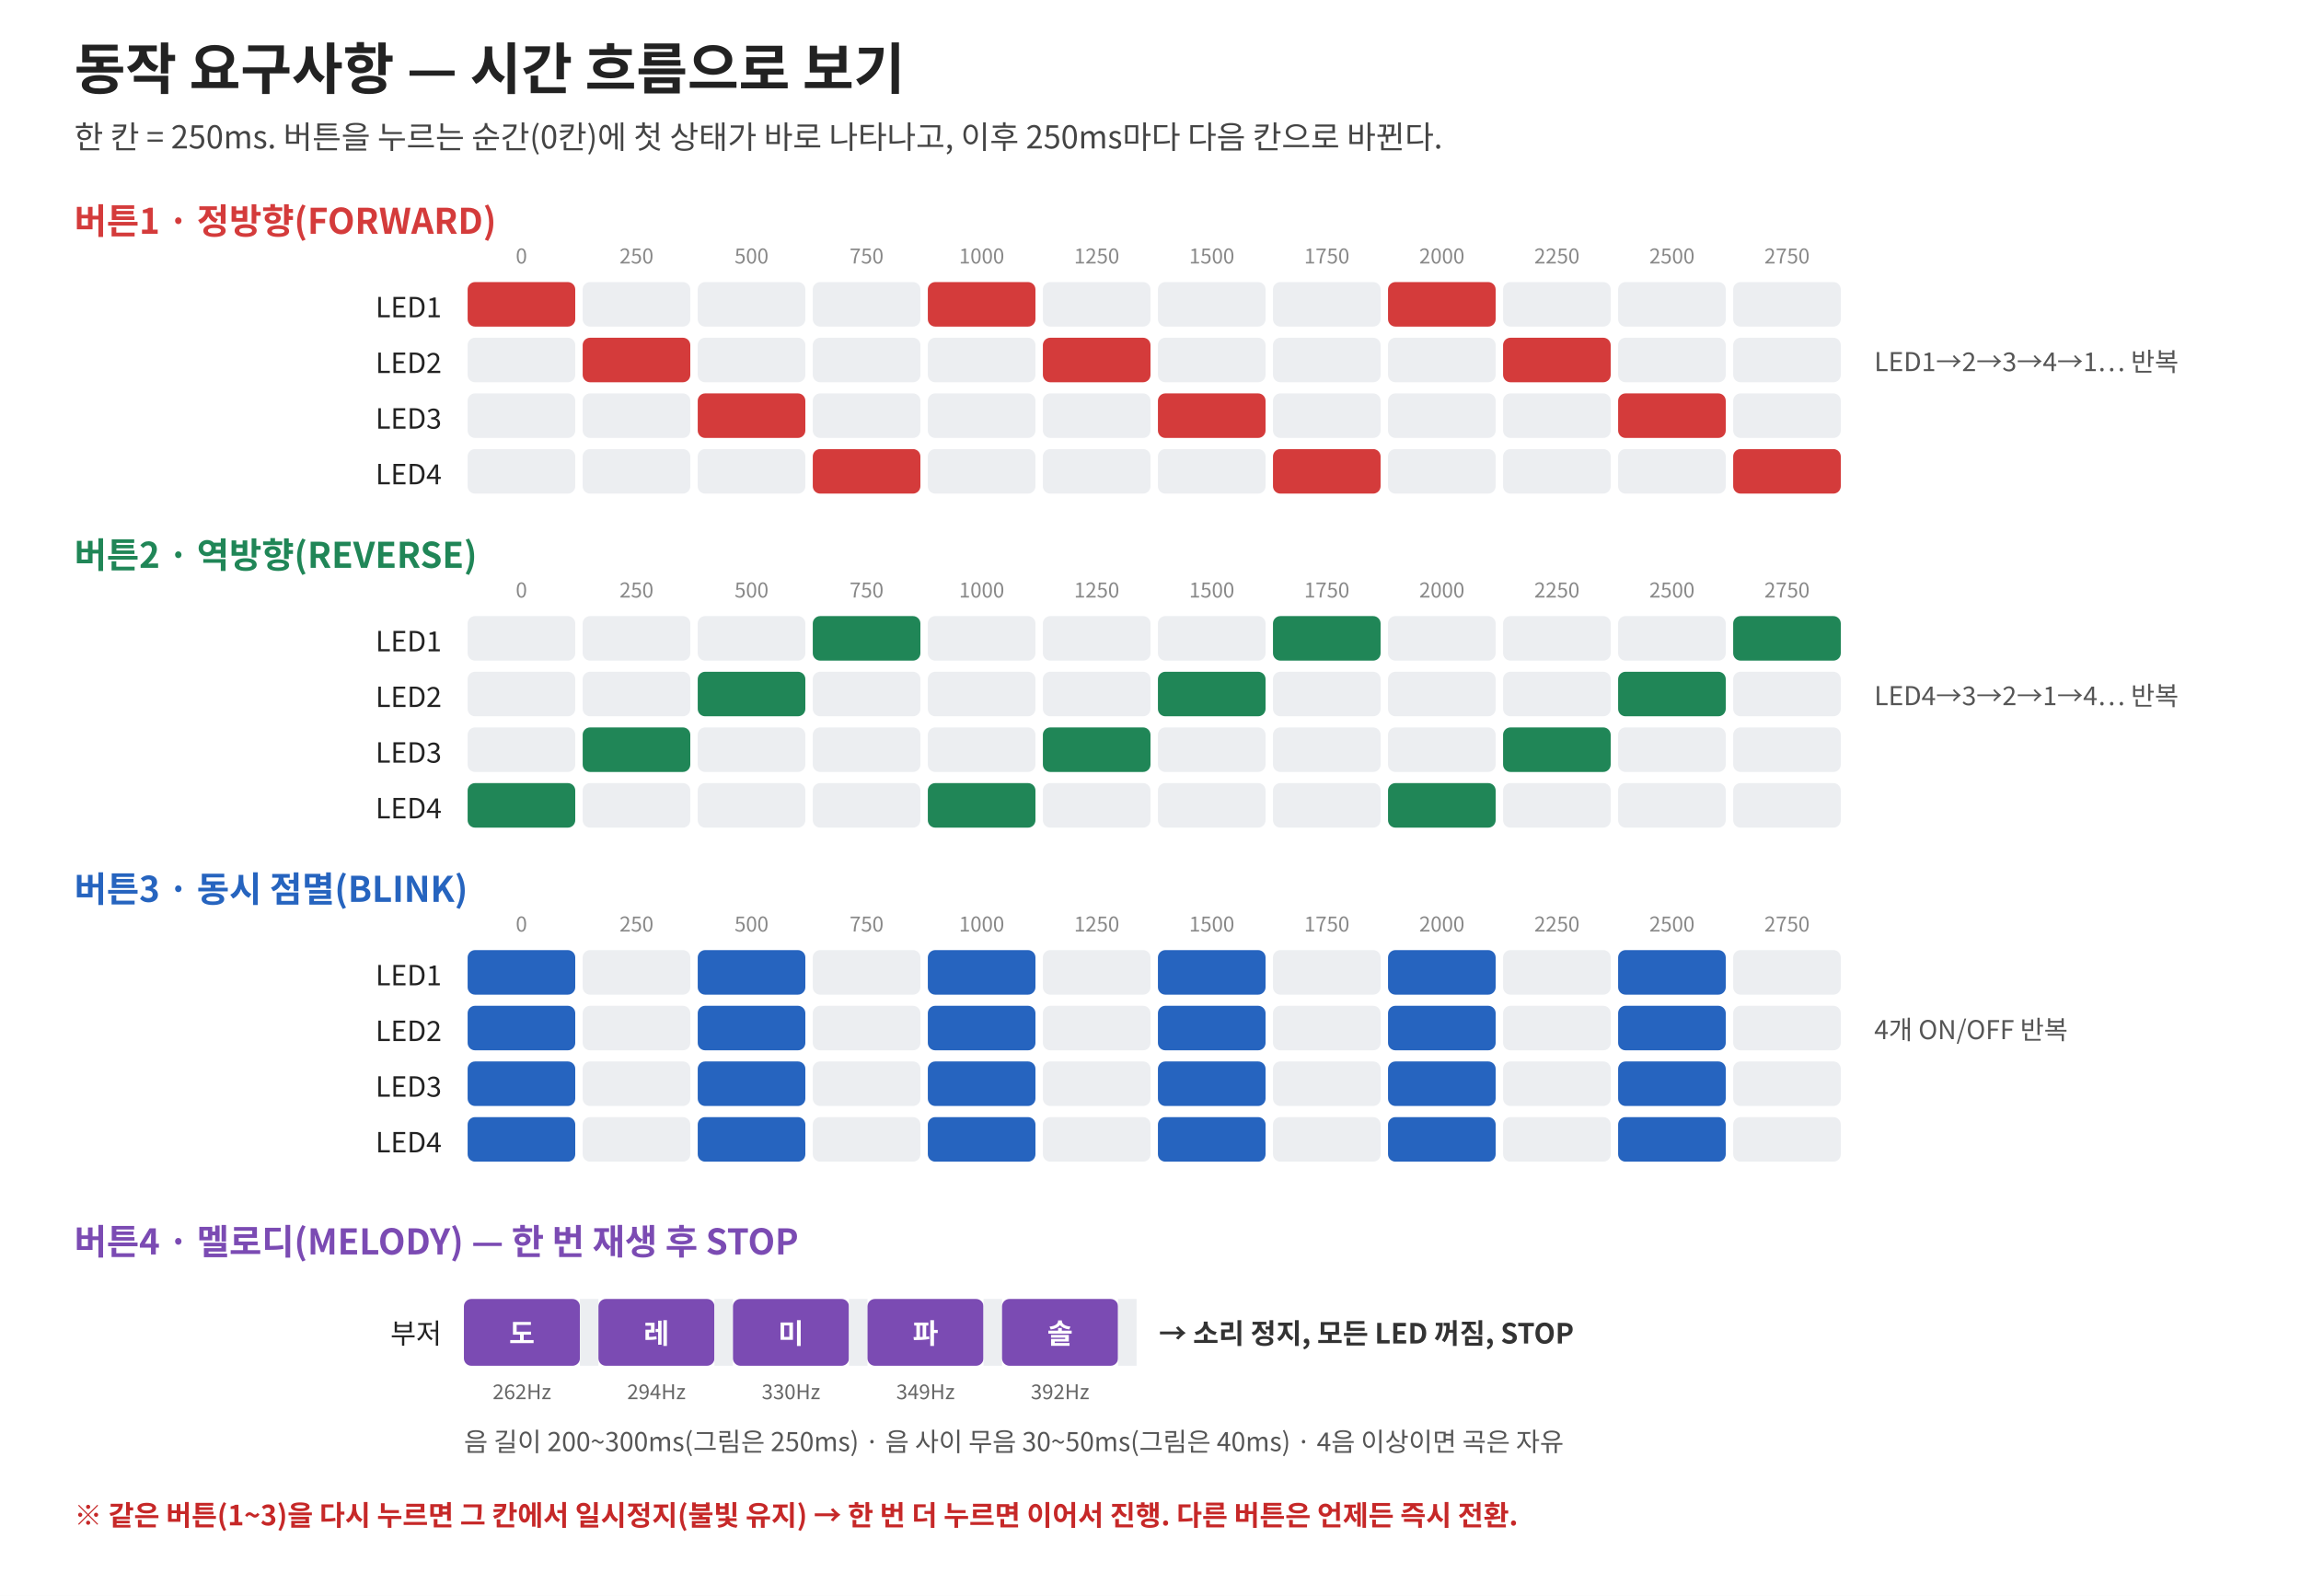
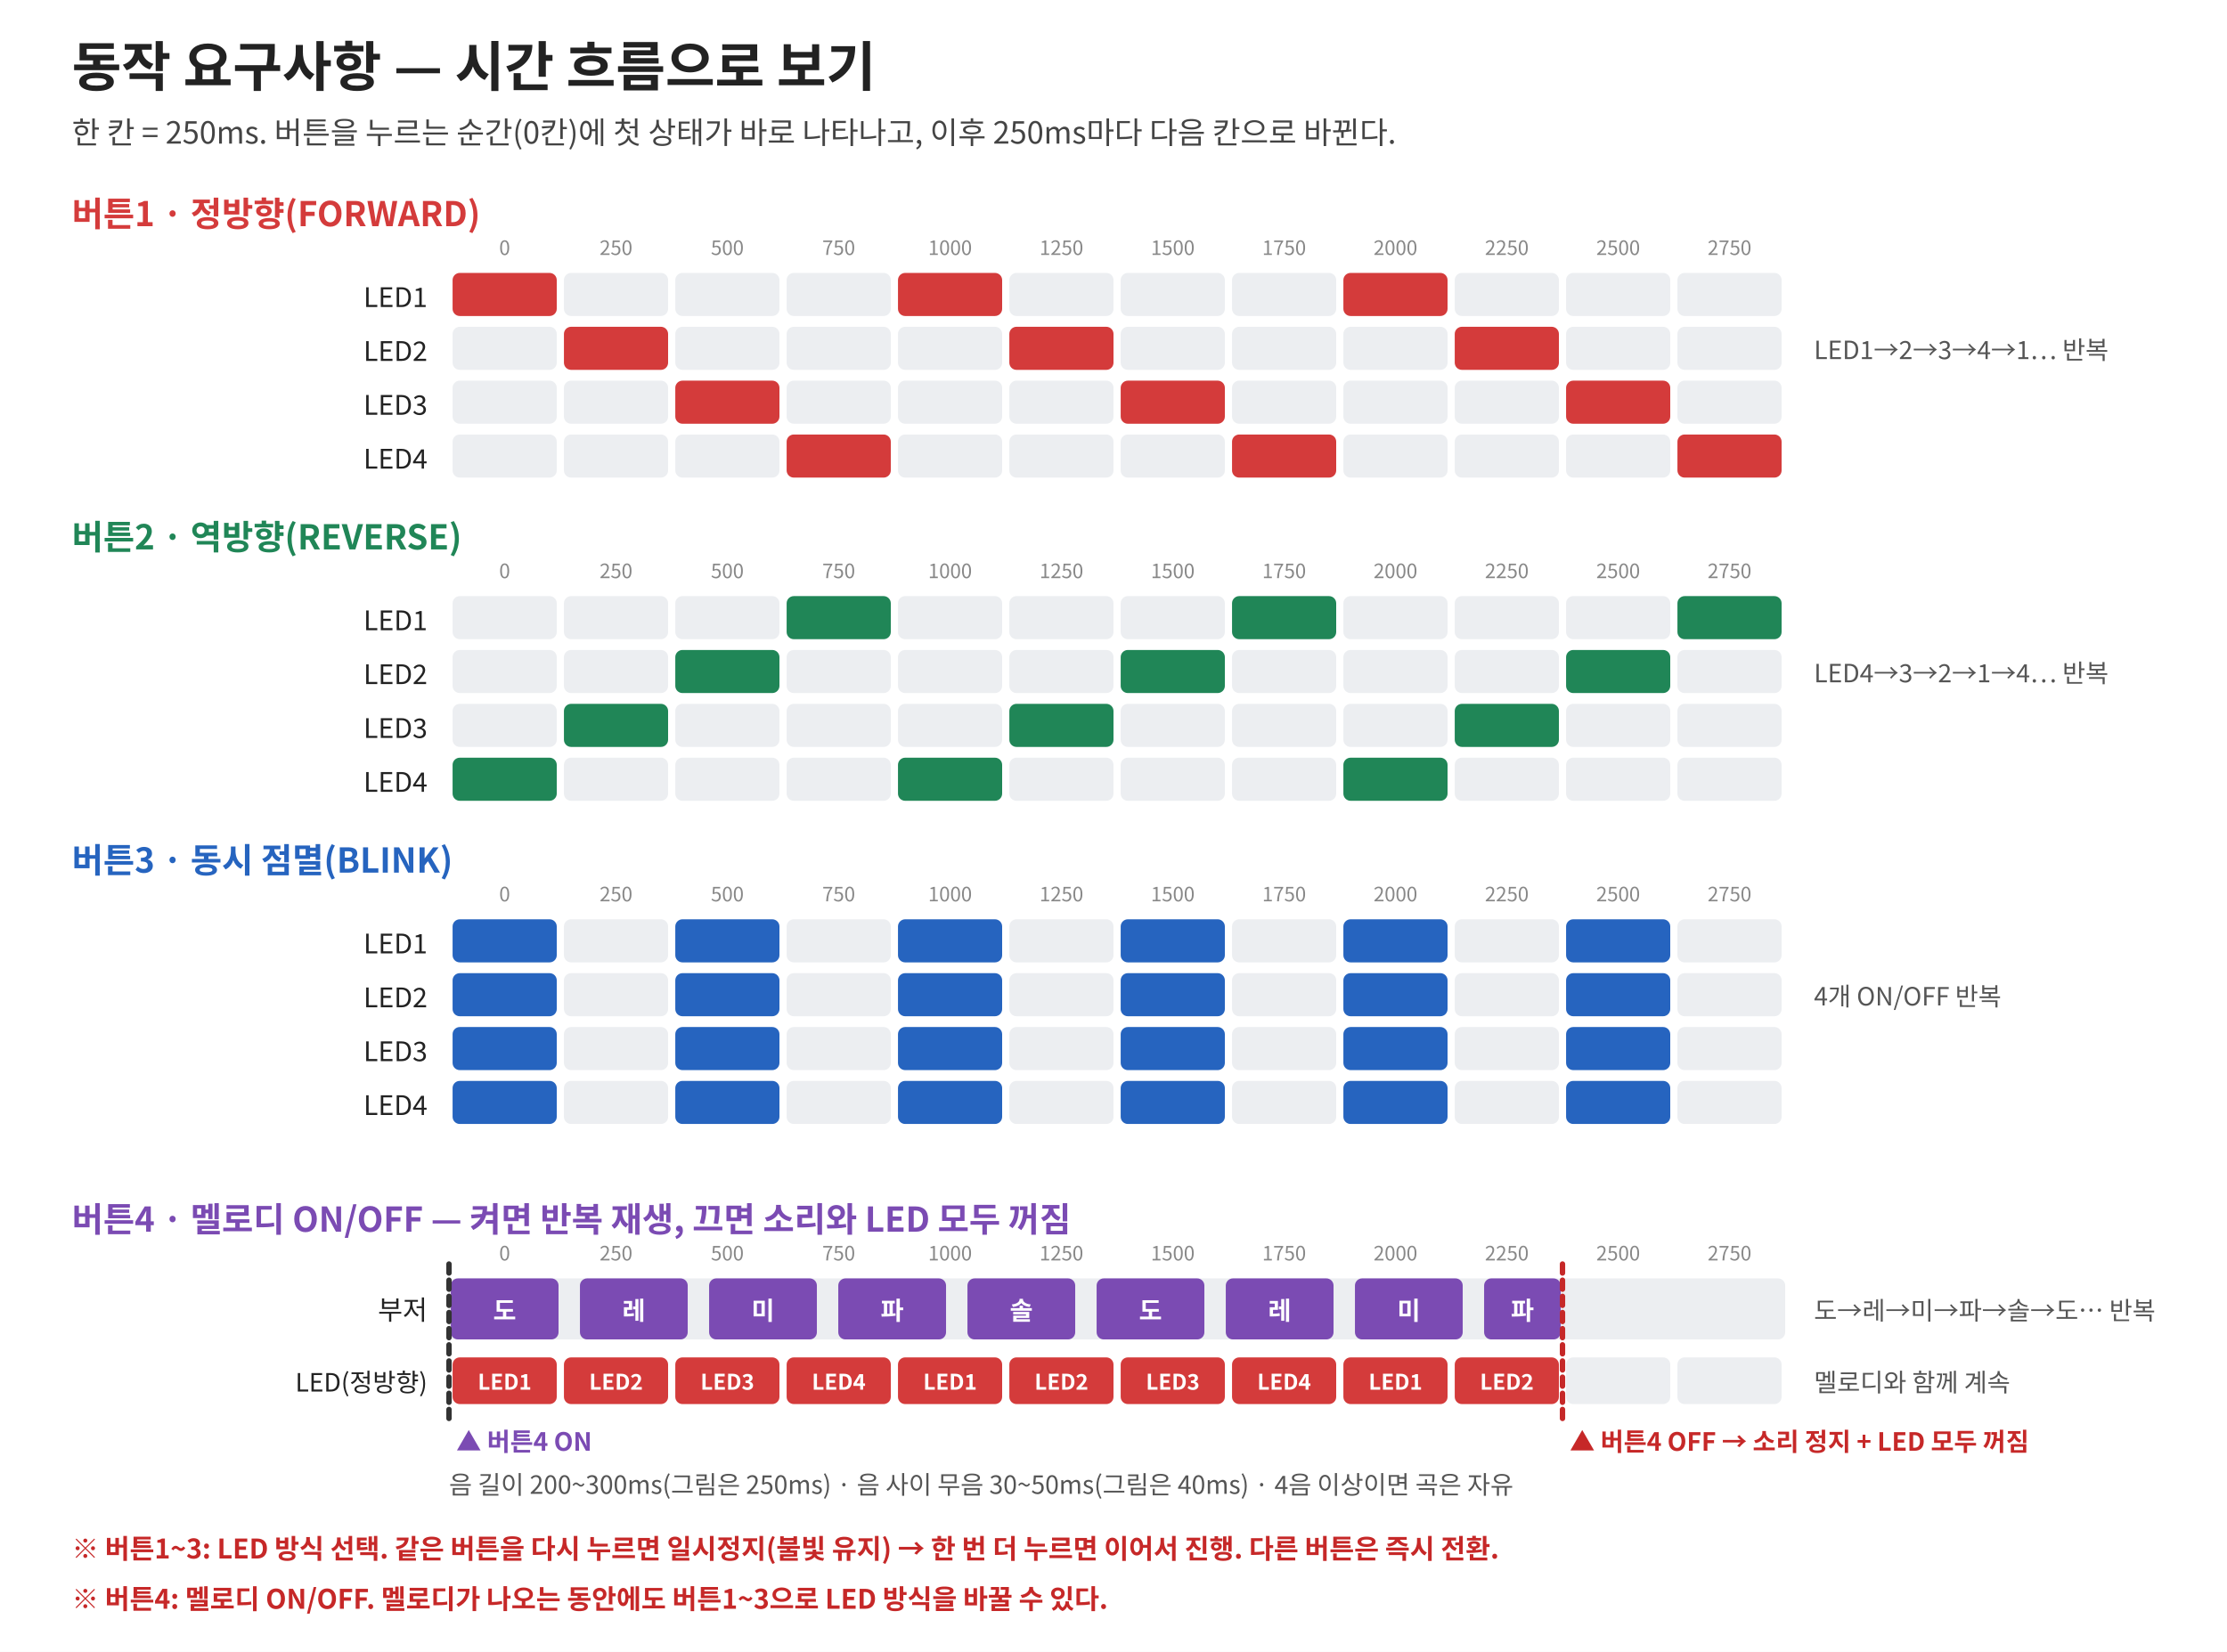
- <svg xmlns="http://www.w3.org/2000/svg" width="1240" height="860" viewBox="0 0 1240 860" font-family="'Noto Sans KR','Noto Sans CJK KR','Malgun Gothic',sans-serif">
-   <rect width="1240" height="860" fill="white" />
+ <svg xmlns="http://www.w3.org/2000/svg" width="1240" height="920" viewBox="0 0 1240 920" font-family="'Noto Sans KR','Noto Sans CJK KR','Malgun Gothic',sans-serif">
+   <rect width="1240" height="920" fill="white" />
  <text x="40" y="48" font-size="30" font-weight="bold" fill="#222" text-anchor="start">동작 요구사항 — 시간 흐름으로 보기</text>
  <text x="40" y="80" font-size="17" font-weight="normal" fill="#444" text-anchor="start">한 칸 = 250ms. 버튼을 누르는 순간(0칸)에 첫 상태가 바로 나타나고, 이후 250ms마다 다음 칸으로 바뀐다.</text>
  <text x="40" y="126" font-size="19" font-weight="bold" fill="#d43b3b" text-anchor="start">버튼1 · 정방향(FORWARD)</text>
  <text x="281.0" y="142" font-size="11" font-weight="normal" fill="#888" text-anchor="middle">0</text>
  <text x="343.0" y="142" font-size="11" font-weight="normal" fill="#888" text-anchor="middle">250</text>
  <text x="405.0" y="142" font-size="11" font-weight="normal" fill="#888" text-anchor="middle">500</text>
  <text x="467.0" y="142" font-size="11" font-weight="normal" fill="#888" text-anchor="middle">750</text>
  <text x="529.0" y="142" font-size="11" font-weight="normal" fill="#888" text-anchor="middle">1000</text>
  <text x="591.0" y="142" font-size="11" font-weight="normal" fill="#888" text-anchor="middle">1250</text>
  <text x="653.0" y="142" font-size="11" font-weight="normal" fill="#888" text-anchor="middle">1500</text>
  <text x="715.0" y="142" font-size="11" font-weight="normal" fill="#888" text-anchor="middle">1750</text>
  <text x="777.0" y="142" font-size="11" font-weight="normal" fill="#888" text-anchor="middle">2000</text>
  <text x="839.0" y="142" font-size="11" font-weight="normal" fill="#888" text-anchor="middle">2250</text>
  <text x="901.0" y="142" font-size="11" font-weight="normal" fill="#888" text-anchor="middle">2500</text>
  <text x="963.0" y="142" font-size="11" font-weight="normal" fill="#888" text-anchor="middle">2750</text>
  <text x="238" y="171" font-size="15" font-weight="normal" fill="#222" text-anchor="end">LED1</text>
  <rect x="252" y="152" width="58" height="24" rx="4" fill="#d43b3b" />
  <rect x="314" y="152" width="58" height="24" rx="4" fill="#eceef1" />
  <rect x="376" y="152" width="58" height="24" rx="4" fill="#eceef1" />
  <rect x="438" y="152" width="58" height="24" rx="4" fill="#eceef1" />
  <rect x="500" y="152" width="58" height="24" rx="4" fill="#d43b3b" />
  <rect x="562" y="152" width="58" height="24" rx="4" fill="#eceef1" />
  <rect x="624" y="152" width="58" height="24" rx="4" fill="#eceef1" />
  <rect x="686" y="152" width="58" height="24" rx="4" fill="#eceef1" />
  <rect x="748" y="152" width="58" height="24" rx="4" fill="#d43b3b" />
  <rect x="810" y="152" width="58" height="24" rx="4" fill="#eceef1" />
  <rect x="872" y="152" width="58" height="24" rx="4" fill="#eceef1" />
  <rect x="934" y="152" width="58" height="24" rx="4" fill="#eceef1" />
  <text x="238" y="201" font-size="15" font-weight="normal" fill="#222" text-anchor="end">LED2</text>
  <rect x="252" y="182" width="58" height="24" rx="4" fill="#eceef1" />
  <rect x="314" y="182" width="58" height="24" rx="4" fill="#d43b3b" />
  <rect x="376" y="182" width="58" height="24" rx="4" fill="#eceef1" />
  <rect x="438" y="182" width="58" height="24" rx="4" fill="#eceef1" />
  <rect x="500" y="182" width="58" height="24" rx="4" fill="#eceef1" />
  <rect x="562" y="182" width="58" height="24" rx="4" fill="#d43b3b" />
  <rect x="624" y="182" width="58" height="24" rx="4" fill="#eceef1" />
  <rect x="686" y="182" width="58" height="24" rx="4" fill="#eceef1" />
  <rect x="748" y="182" width="58" height="24" rx="4" fill="#eceef1" />
  <rect x="810" y="182" width="58" height="24" rx="4" fill="#d43b3b" />
  <rect x="872" y="182" width="58" height="24" rx="4" fill="#eceef1" />
  <rect x="934" y="182" width="58" height="24" rx="4" fill="#eceef1" />
  <text x="238" y="231" font-size="15" font-weight="normal" fill="#222" text-anchor="end">LED3</text>
  <rect x="252" y="212" width="58" height="24" rx="4" fill="#eceef1" />
  <rect x="314" y="212" width="58" height="24" rx="4" fill="#eceef1" />
  <rect x="376" y="212" width="58" height="24" rx="4" fill="#d43b3b" />
  <rect x="438" y="212" width="58" height="24" rx="4" fill="#eceef1" />
  <rect x="500" y="212" width="58" height="24" rx="4" fill="#eceef1" />
  <rect x="562" y="212" width="58" height="24" rx="4" fill="#eceef1" />
  <rect x="624" y="212" width="58" height="24" rx="4" fill="#d43b3b" />
  <rect x="686" y="212" width="58" height="24" rx="4" fill="#eceef1" />
  <rect x="748" y="212" width="58" height="24" rx="4" fill="#eceef1" />
  <rect x="810" y="212" width="58" height="24" rx="4" fill="#eceef1" />
  <rect x="872" y="212" width="58" height="24" rx="4" fill="#d43b3b" />
  <rect x="934" y="212" width="58" height="24" rx="4" fill="#eceef1" />
  <text x="238" y="261" font-size="15" font-weight="normal" fill="#222" text-anchor="end">LED4</text>
  <rect x="252" y="242" width="58" height="24" rx="4" fill="#eceef1" />
  <rect x="314" y="242" width="58" height="24" rx="4" fill="#eceef1" />
  <rect x="376" y="242" width="58" height="24" rx="4" fill="#eceef1" />
  <rect x="438" y="242" width="58" height="24" rx="4" fill="#d43b3b" />
  <rect x="500" y="242" width="58" height="24" rx="4" fill="#eceef1" />
  <rect x="562" y="242" width="58" height="24" rx="4" fill="#eceef1" />
  <rect x="624" y="242" width="58" height="24" rx="4" fill="#eceef1" />
  <rect x="686" y="242" width="58" height="24" rx="4" fill="#d43b3b" />
  <rect x="748" y="242" width="58" height="24" rx="4" fill="#eceef1" />
  <rect x="810" y="242" width="58" height="24" rx="4" fill="#eceef1" />
  <rect x="872" y="242" width="58" height="24" rx="4" fill="#eceef1" />
  <rect x="934" y="242" width="58" height="24" rx="4" fill="#d43b3b" />
  <text x="1010" y="200" font-size="14" font-weight="normal" fill="#555" text-anchor="start">LED1→2→3→4→1… 반복</text>
  <text x="40" y="306" font-size="19" font-weight="bold" fill="#208657" text-anchor="start">버튼2 · 역방향(REVERSE)</text>
  <text x="281.0" y="322" font-size="11" font-weight="normal" fill="#888" text-anchor="middle">0</text>
  <text x="343.0" y="322" font-size="11" font-weight="normal" fill="#888" text-anchor="middle">250</text>
  <text x="405.0" y="322" font-size="11" font-weight="normal" fill="#888" text-anchor="middle">500</text>
  <text x="467.0" y="322" font-size="11" font-weight="normal" fill="#888" text-anchor="middle">750</text>
  <text x="529.0" y="322" font-size="11" font-weight="normal" fill="#888" text-anchor="middle">1000</text>
  <text x="591.0" y="322" font-size="11" font-weight="normal" fill="#888" text-anchor="middle">1250</text>
  <text x="653.0" y="322" font-size="11" font-weight="normal" fill="#888" text-anchor="middle">1500</text>
  <text x="715.0" y="322" font-size="11" font-weight="normal" fill="#888" text-anchor="middle">1750</text>
  <text x="777.0" y="322" font-size="11" font-weight="normal" fill="#888" text-anchor="middle">2000</text>
  <text x="839.0" y="322" font-size="11" font-weight="normal" fill="#888" text-anchor="middle">2250</text>
  <text x="901.0" y="322" font-size="11" font-weight="normal" fill="#888" text-anchor="middle">2500</text>
  <text x="963.0" y="322" font-size="11" font-weight="normal" fill="#888" text-anchor="middle">2750</text>
  <text x="238" y="351" font-size="15" font-weight="normal" fill="#222" text-anchor="end">LED1</text>
  <rect x="252" y="332" width="58" height="24" rx="4" fill="#eceef1" />
  <rect x="314" y="332" width="58" height="24" rx="4" fill="#eceef1" />
  <rect x="376" y="332" width="58" height="24" rx="4" fill="#eceef1" />
  <rect x="438" y="332" width="58" height="24" rx="4" fill="#208657" />
  <rect x="500" y="332" width="58" height="24" rx="4" fill="#eceef1" />
  <rect x="562" y="332" width="58" height="24" rx="4" fill="#eceef1" />
  <rect x="624" y="332" width="58" height="24" rx="4" fill="#eceef1" />
  <rect x="686" y="332" width="58" height="24" rx="4" fill="#208657" />
  <rect x="748" y="332" width="58" height="24" rx="4" fill="#eceef1" />
  <rect x="810" y="332" width="58" height="24" rx="4" fill="#eceef1" />
  <rect x="872" y="332" width="58" height="24" rx="4" fill="#eceef1" />
  <rect x="934" y="332" width="58" height="24" rx="4" fill="#208657" />
  <text x="238" y="381" font-size="15" font-weight="normal" fill="#222" text-anchor="end">LED2</text>
  <rect x="252" y="362" width="58" height="24" rx="4" fill="#eceef1" />
  <rect x="314" y="362" width="58" height="24" rx="4" fill="#eceef1" />
  <rect x="376" y="362" width="58" height="24" rx="4" fill="#208657" />
  <rect x="438" y="362" width="58" height="24" rx="4" fill="#eceef1" />
  <rect x="500" y="362" width="58" height="24" rx="4" fill="#eceef1" />
  <rect x="562" y="362" width="58" height="24" rx="4" fill="#eceef1" />
  <rect x="624" y="362" width="58" height="24" rx="4" fill="#208657" />
  <rect x="686" y="362" width="58" height="24" rx="4" fill="#eceef1" />
  <rect x="748" y="362" width="58" height="24" rx="4" fill="#eceef1" />
  <rect x="810" y="362" width="58" height="24" rx="4" fill="#eceef1" />
  <rect x="872" y="362" width="58" height="24" rx="4" fill="#208657" />
  <rect x="934" y="362" width="58" height="24" rx="4" fill="#eceef1" />
  <text x="238" y="411" font-size="15" font-weight="normal" fill="#222" text-anchor="end">LED3</text>
  <rect x="252" y="392" width="58" height="24" rx="4" fill="#eceef1" />
  <rect x="314" y="392" width="58" height="24" rx="4" fill="#208657" />
  <rect x="376" y="392" width="58" height="24" rx="4" fill="#eceef1" />
  <rect x="438" y="392" width="58" height="24" rx="4" fill="#eceef1" />
  <rect x="500" y="392" width="58" height="24" rx="4" fill="#eceef1" />
  <rect x="562" y="392" width="58" height="24" rx="4" fill="#208657" />
  <rect x="624" y="392" width="58" height="24" rx="4" fill="#eceef1" />
  <rect x="686" y="392" width="58" height="24" rx="4" fill="#eceef1" />
  <rect x="748" y="392" width="58" height="24" rx="4" fill="#eceef1" />
  <rect x="810" y="392" width="58" height="24" rx="4" fill="#208657" />
  <rect x="872" y="392" width="58" height="24" rx="4" fill="#eceef1" />
  <rect x="934" y="392" width="58" height="24" rx="4" fill="#eceef1" />
  <text x="238" y="441" font-size="15" font-weight="normal" fill="#222" text-anchor="end">LED4</text>
  <rect x="252" y="422" width="58" height="24" rx="4" fill="#208657" />
  <rect x="314" y="422" width="58" height="24" rx="4" fill="#eceef1" />
  <rect x="376" y="422" width="58" height="24" rx="4" fill="#eceef1" />
  <rect x="438" y="422" width="58" height="24" rx="4" fill="#eceef1" />
  <rect x="500" y="422" width="58" height="24" rx="4" fill="#208657" />
  <rect x="562" y="422" width="58" height="24" rx="4" fill="#eceef1" />
  <rect x="624" y="422" width="58" height="24" rx="4" fill="#eceef1" />
  <rect x="686" y="422" width="58" height="24" rx="4" fill="#eceef1" />
  <rect x="748" y="422" width="58" height="24" rx="4" fill="#208657" />
  <rect x="810" y="422" width="58" height="24" rx="4" fill="#eceef1" />
  <rect x="872" y="422" width="58" height="24" rx="4" fill="#eceef1" />
  <rect x="934" y="422" width="58" height="24" rx="4" fill="#eceef1" />
  <text x="1010" y="380" font-size="14" font-weight="normal" fill="#555" text-anchor="start">LED4→3→2→1→4… 반복</text>
  <text x="40" y="486" font-size="19" font-weight="bold" fill="#2664bf" text-anchor="start">버튼3 · 동시 점멸(BLINK)</text>
  <text x="281.0" y="502" font-size="11" font-weight="normal" fill="#888" text-anchor="middle">0</text>
  <text x="343.0" y="502" font-size="11" font-weight="normal" fill="#888" text-anchor="middle">250</text>
  <text x="405.0" y="502" font-size="11" font-weight="normal" fill="#888" text-anchor="middle">500</text>
  <text x="467.0" y="502" font-size="11" font-weight="normal" fill="#888" text-anchor="middle">750</text>
  <text x="529.0" y="502" font-size="11" font-weight="normal" fill="#888" text-anchor="middle">1000</text>
  <text x="591.0" y="502" font-size="11" font-weight="normal" fill="#888" text-anchor="middle">1250</text>
  <text x="653.0" y="502" font-size="11" font-weight="normal" fill="#888" text-anchor="middle">1500</text>
  <text x="715.0" y="502" font-size="11" font-weight="normal" fill="#888" text-anchor="middle">1750</text>
  <text x="777.0" y="502" font-size="11" font-weight="normal" fill="#888" text-anchor="middle">2000</text>
  <text x="839.0" y="502" font-size="11" font-weight="normal" fill="#888" text-anchor="middle">2250</text>
  <text x="901.0" y="502" font-size="11" font-weight="normal" fill="#888" text-anchor="middle">2500</text>
  <text x="963.0" y="502" font-size="11" font-weight="normal" fill="#888" text-anchor="middle">2750</text>
  <text x="238" y="531" font-size="15" font-weight="normal" fill="#222" text-anchor="end">LED1</text>
  <rect x="252" y="512" width="58" height="24" rx="4" fill="#2664bf" />
  <rect x="314" y="512" width="58" height="24" rx="4" fill="#eceef1" />
  <rect x="376" y="512" width="58" height="24" rx="4" fill="#2664bf" />
  <rect x="438" y="512" width="58" height="24" rx="4" fill="#eceef1" />
  <rect x="500" y="512" width="58" height="24" rx="4" fill="#2664bf" />
  <rect x="562" y="512" width="58" height="24" rx="4" fill="#eceef1" />
  <rect x="624" y="512" width="58" height="24" rx="4" fill="#2664bf" />
  <rect x="686" y="512" width="58" height="24" rx="4" fill="#eceef1" />
  <rect x="748" y="512" width="58" height="24" rx="4" fill="#2664bf" />
  <rect x="810" y="512" width="58" height="24" rx="4" fill="#eceef1" />
  <rect x="872" y="512" width="58" height="24" rx="4" fill="#2664bf" />
  <rect x="934" y="512" width="58" height="24" rx="4" fill="#eceef1" />
  <text x="238" y="561" font-size="15" font-weight="normal" fill="#222" text-anchor="end">LED2</text>
  <rect x="252" y="542" width="58" height="24" rx="4" fill="#2664bf" />
  <rect x="314" y="542" width="58" height="24" rx="4" fill="#eceef1" />
  <rect x="376" y="542" width="58" height="24" rx="4" fill="#2664bf" />
  <rect x="438" y="542" width="58" height="24" rx="4" fill="#eceef1" />
  <rect x="500" y="542" width="58" height="24" rx="4" fill="#2664bf" />
  <rect x="562" y="542" width="58" height="24" rx="4" fill="#eceef1" />
  <rect x="624" y="542" width="58" height="24" rx="4" fill="#2664bf" />
  <rect x="686" y="542" width="58" height="24" rx="4" fill="#eceef1" />
  <rect x="748" y="542" width="58" height="24" rx="4" fill="#2664bf" />
  <rect x="810" y="542" width="58" height="24" rx="4" fill="#eceef1" />
  <rect x="872" y="542" width="58" height="24" rx="4" fill="#2664bf" />
  <rect x="934" y="542" width="58" height="24" rx="4" fill="#eceef1" />
  <text x="238" y="591" font-size="15" font-weight="normal" fill="#222" text-anchor="end">LED3</text>
  <rect x="252" y="572" width="58" height="24" rx="4" fill="#2664bf" />
  <rect x="314" y="572" width="58" height="24" rx="4" fill="#eceef1" />
  <rect x="376" y="572" width="58" height="24" rx="4" fill="#2664bf" />
  <rect x="438" y="572" width="58" height="24" rx="4" fill="#eceef1" />
  <rect x="500" y="572" width="58" height="24" rx="4" fill="#2664bf" />
  <rect x="562" y="572" width="58" height="24" rx="4" fill="#eceef1" />
  <rect x="624" y="572" width="58" height="24" rx="4" fill="#2664bf" />
  <rect x="686" y="572" width="58" height="24" rx="4" fill="#eceef1" />
  <rect x="748" y="572" width="58" height="24" rx="4" fill="#2664bf" />
  <rect x="810" y="572" width="58" height="24" rx="4" fill="#eceef1" />
  <rect x="872" y="572" width="58" height="24" rx="4" fill="#2664bf" />
  <rect x="934" y="572" width="58" height="24" rx="4" fill="#eceef1" />
  <text x="238" y="621" font-size="15" font-weight="normal" fill="#222" text-anchor="end">LED4</text>
  <rect x="252" y="602" width="58" height="24" rx="4" fill="#2664bf" />
  <rect x="314" y="602" width="58" height="24" rx="4" fill="#eceef1" />
  <rect x="376" y="602" width="58" height="24" rx="4" fill="#2664bf" />
  <rect x="438" y="602" width="58" height="24" rx="4" fill="#eceef1" />
  <rect x="500" y="602" width="58" height="24" rx="4" fill="#2664bf" />
  <rect x="562" y="602" width="58" height="24" rx="4" fill="#eceef1" />
  <rect x="624" y="602" width="58" height="24" rx="4" fill="#2664bf" />
  <rect x="686" y="602" width="58" height="24" rx="4" fill="#eceef1" />
  <rect x="748" y="602" width="58" height="24" rx="4" fill="#2664bf" />
  <rect x="810" y="602" width="58" height="24" rx="4" fill="#eceef1" />
  <rect x="872" y="602" width="58" height="24" rx="4" fill="#2664bf" />
  <rect x="934" y="602" width="58" height="24" rx="4" fill="#eceef1" />
  <text x="1010" y="560" font-size="14" font-weight="normal" fill="#555" text-anchor="start">4개 ON/OFF 반복</text>
-   <text x="40" y="676" font-size="19" font-weight="bold" fill="#7b4bb3" text-anchor="start">버튼4 · 멜로디(MELODY) — 한 번 재생 후 STOP</text>
-   <rect x="250" y="700" width="62.5" height="36" rx="4" fill="#7b4bb3" />
-   <text x="281.25" y="724" font-size="15" font-weight="bold" fill="white" text-anchor="middle">도</text>
-   <text x="281.25" y="754" font-size="11" font-weight="normal" fill="#666" text-anchor="middle">262Hz</text>
-   <rect x="312.5" y="700" width="10.0" height="36" fill="#eceef1" />
-   <rect x="322.5" y="700" width="62.5" height="36" rx="4" fill="#7b4bb3" />
-   <text x="353.75" y="724" font-size="15" font-weight="bold" fill="white" text-anchor="middle">레</text>
-   <text x="353.75" y="754" font-size="11" font-weight="normal" fill="#666" text-anchor="middle">294Hz</text>
-   <rect x="385.0" y="700" width="10.0" height="36" fill="#eceef1" />
-   <rect x="395.0" y="700" width="62.5" height="36" rx="4" fill="#7b4bb3" />
-   <text x="426.25" y="724" font-size="15" font-weight="bold" fill="white" text-anchor="middle">미</text>
-   <text x="426.25" y="754" font-size="11" font-weight="normal" fill="#666" text-anchor="middle">330Hz</text>
-   <rect x="457.5" y="700" width="10.0" height="36" fill="#eceef1" />
-   <rect x="467.5" y="700" width="62.5" height="36" rx="4" fill="#7b4bb3" />
-   <text x="498.75" y="724" font-size="15" font-weight="bold" fill="white" text-anchor="middle">파</text>
-   <text x="498.75" y="754" font-size="11" font-weight="normal" fill="#666" text-anchor="middle">349Hz</text>
-   <rect x="530.0" y="700" width="10.0" height="36" fill="#eceef1" />
-   <rect x="540.0" y="700" width="62.5" height="36" rx="4" fill="#7b4bb3" />
-   <text x="571.25" y="724" font-size="15" font-weight="bold" fill="white" text-anchor="middle">솔</text>
-   <text x="571.25" y="754" font-size="11" font-weight="normal" fill="#666" text-anchor="middle">392Hz</text>
-   <rect x="602.5" y="700" width="10.0" height="36" fill="#eceef1" />
-   <text x="624.5" y="724" font-size="15" font-weight="bold" fill="#333" text-anchor="start">→ 소리 정지, 모든 LED 꺼짐, STOP</text>
-   <text x="238" y="724" font-size="15" font-weight="normal" fill="#222" text-anchor="end">부저</text>
-   <text x="250" y="782" font-size="14" font-weight="normal" fill="#555" text-anchor="start">음 길이 200~300ms(그림은 250ms) · 음 사이 무음 30~50ms(그림은 40ms) · 4음 이상이면 곡은 자유</text>
-   <text x="40" y="822" font-size="15" font-weight="bold" fill="#c62828" text-anchor="start">※ 같은 버튼(1~3)을 다시 누르면 그 칸에서 일시정지(불빛 유지) → 한 번 더 누르면 이어서 진행.  다른 버튼은 언제든 즉시 전환.</text>
+   <text x="40" y="686" font-size="19" font-weight="bold" fill="#7b4bb3" text-anchor="start">버튼4 · 멜로디 ON/OFF — 켜면 반복 재생, 끄면 소리와 LED 모두 꺼짐</text>
+   <text x="281.0" y="702" font-size="11" font-weight="normal" fill="#888" text-anchor="middle">0</text>
+   <text x="343.0" y="702" font-size="11" font-weight="normal" fill="#888" text-anchor="middle">250</text>
+   <text x="405.0" y="702" font-size="11" font-weight="normal" fill="#888" text-anchor="middle">500</text>
+   <text x="467.0" y="702" font-size="11" font-weight="normal" fill="#888" text-anchor="middle">750</text>
+   <text x="529.0" y="702" font-size="11" font-weight="normal" fill="#888" text-anchor="middle">1000</text>
+   <text x="591.0" y="702" font-size="11" font-weight="normal" fill="#888" text-anchor="middle">1250</text>
+   <text x="653.0" y="702" font-size="11" font-weight="normal" fill="#888" text-anchor="middle">1500</text>
+   <text x="715.0" y="702" font-size="11" font-weight="normal" fill="#888" text-anchor="middle">1750</text>
+   <text x="777.0" y="702" font-size="11" font-weight="normal" fill="#888" text-anchor="middle">2000</text>
+   <text x="839.0" y="702" font-size="11" font-weight="normal" fill="#888" text-anchor="middle">2250</text>
+   <text x="901.0" y="702" font-size="11" font-weight="normal" fill="#888" text-anchor="middle">2500</text>
+   <text x="963.0" y="702" font-size="11" font-weight="normal" fill="#888" text-anchor="middle">2750</text>
+   <text x="238" y="735" font-size="15" font-weight="normal" fill="#222" text-anchor="end">부저</text>
+   <rect x="250" y="712" width="744" height="34" rx="4" fill="#eceef1" />
+   <rect x="251.0" y="712" width="60.0" height="34" rx="4" fill="#7b4bb3" />
+   <text x="281.0" y="735" font-size="14" font-weight="bold" fill="white" text-anchor="middle">도</text>
+   <rect x="322.92" y="712" width="60.0" height="34" rx="4" fill="#7b4bb3" />
+   <text x="352.92" y="735" font-size="14" font-weight="bold" fill="white" text-anchor="middle">레</text>
+   <rect x="394.84" y="712" width="60.0" height="34" rx="4" fill="#7b4bb3" />
+   <text x="424.84" y="735" font-size="14" font-weight="bold" fill="white" text-anchor="middle">미</text>
+   <rect x="466.76" y="712" width="60.0" height="34" rx="4" fill="#7b4bb3" />
+   <text x="496.76" y="735" font-size="14" font-weight="bold" fill="white" text-anchor="middle">파</text>
+   <rect x="538.68" y="712" width="60.0" height="34" rx="4" fill="#7b4bb3" />
+   <text x="568.68" y="735" font-size="14" font-weight="bold" fill="white" text-anchor="middle">솔</text>
+   <rect x="610.6" y="712" width="60.0" height="34" rx="4" fill="#7b4bb3" />
+   <text x="640.6" y="735" font-size="14" font-weight="bold" fill="white" text-anchor="middle">도</text>
+   <rect x="682.52" y="712" width="60.0" height="34" rx="4" fill="#7b4bb3" />
+   <text x="712.52" y="735" font-size="14" font-weight="bold" fill="white" text-anchor="middle">레</text>
+   <rect x="754.44" y="712" width="60.0" height="34" rx="4" fill="#7b4bb3" />
+   <text x="784.44" y="735" font-size="14" font-weight="bold" fill="white" text-anchor="middle">미</text>
+   <rect x="826.36" y="712" width="42.64" height="34" rx="4" fill="#7b4bb3" />
+   <text x="847.68" y="735" font-size="14" font-weight="bold" fill="white" text-anchor="middle">파</text>
+   <text x="238" y="775" font-size="14" font-weight="normal" fill="#222" text-anchor="end">LED(정방향)</text>
+   <rect x="252" y="756" width="58" height="26" rx="4" fill="#d43b3b" />
+   <text x="281.0" y="774" font-size="12" font-weight="bold" fill="white" text-anchor="middle">LED1</text>
+   <rect x="314" y="756" width="58" height="26" rx="4" fill="#d43b3b" />
+   <text x="343.0" y="774" font-size="12" font-weight="bold" fill="white" text-anchor="middle">LED2</text>
+   <rect x="376" y="756" width="58" height="26" rx="4" fill="#d43b3b" />
+   <text x="405.0" y="774" font-size="12" font-weight="bold" fill="white" text-anchor="middle">LED3</text>
+   <rect x="438" y="756" width="58" height="26" rx="4" fill="#d43b3b" />
+   <text x="467.0" y="774" font-size="12" font-weight="bold" fill="white" text-anchor="middle">LED4</text>
+   <rect x="500" y="756" width="58" height="26" rx="4" fill="#d43b3b" />
+   <text x="529.0" y="774" font-size="12" font-weight="bold" fill="white" text-anchor="middle">LED1</text>
+   <rect x="562" y="756" width="58" height="26" rx="4" fill="#d43b3b" />
+   <text x="591.0" y="774" font-size="12" font-weight="bold" fill="white" text-anchor="middle">LED2</text>
+   <rect x="624" y="756" width="58" height="26" rx="4" fill="#d43b3b" />
+   <text x="653.0" y="774" font-size="12" font-weight="bold" fill="white" text-anchor="middle">LED3</text>
+   <rect x="686" y="756" width="58" height="26" rx="4" fill="#d43b3b" />
+   <text x="715.0" y="774" font-size="12" font-weight="bold" fill="white" text-anchor="middle">LED4</text>
+   <rect x="748" y="756" width="58" height="26" rx="4" fill="#d43b3b" />
+   <text x="777.0" y="774" font-size="12" font-weight="bold" fill="white" text-anchor="middle">LED1</text>
+   <rect x="810" y="756" width="58" height="26" rx="4" fill="#d43b3b" />
+   <text x="839.0" y="774" font-size="12" font-weight="bold" fill="white" text-anchor="middle">LED2</text>
+   <rect x="872" y="756" width="58" height="26" rx="4" fill="#eceef1" />
+   <rect x="934" y="756" width="58" height="26" rx="4" fill="#eceef1" />
+   <path d="M250 704 L250 790" stroke="#333" stroke-width="3" fill="none" stroke-linejoin="round" stroke-linecap="round" stroke-dasharray="5 4" />
+   <text x="254" y="808" font-size="14" font-weight="bold" fill="#7b4bb3" text-anchor="start">▲ 버튼4 ON</text>
+   <path d="M870.0 704 L870.0 790" stroke="#c62828" stroke-width="3" fill="none" stroke-linejoin="round" stroke-linecap="round" stroke-dasharray="5 4" />
+   <text x="874.0" y="808" font-size="14" font-weight="bold" fill="#c62828" text-anchor="start">▲ 버튼4 OFF → 소리 정지 + LED 모두 꺼짐</text>
+   <text x="1010" y="735" font-size="14" font-weight="normal" fill="#555" text-anchor="start">도→레→미→파→솔→도… 반복</text>
+   <text x="1010" y="775" font-size="14" font-weight="normal" fill="#555" text-anchor="start">멜로디와 함께 계속</text>
+   <text x="250" y="832" font-size="14" font-weight="normal" fill="#555" text-anchor="start">음 길이 200~300ms(그림은 250ms) · 음 사이 무음 30~50ms(그림은 40ms) · 4음 이상이면 곡은 자유</text>
+   <text x="40" y="868" font-size="15" font-weight="bold" fill="#c62828" text-anchor="start">※ 버튼1~3: LED 방식 선택. 같은 버튼을 다시 누르면 일시정지(불빛 유지) → 한 번 더 누르면 이어서 진행. 다른 버튼은 즉시 전환.</text>
+   <text x="40" y="896" font-size="15" font-weight="bold" fill="#c62828" text-anchor="start">※ 버튼4: 멜로디 ON/OFF. 멜로디가 나오는 동안에도 버튼1~3으로 LED 방식을 바꿀 수 있다.</text>
</svg>
